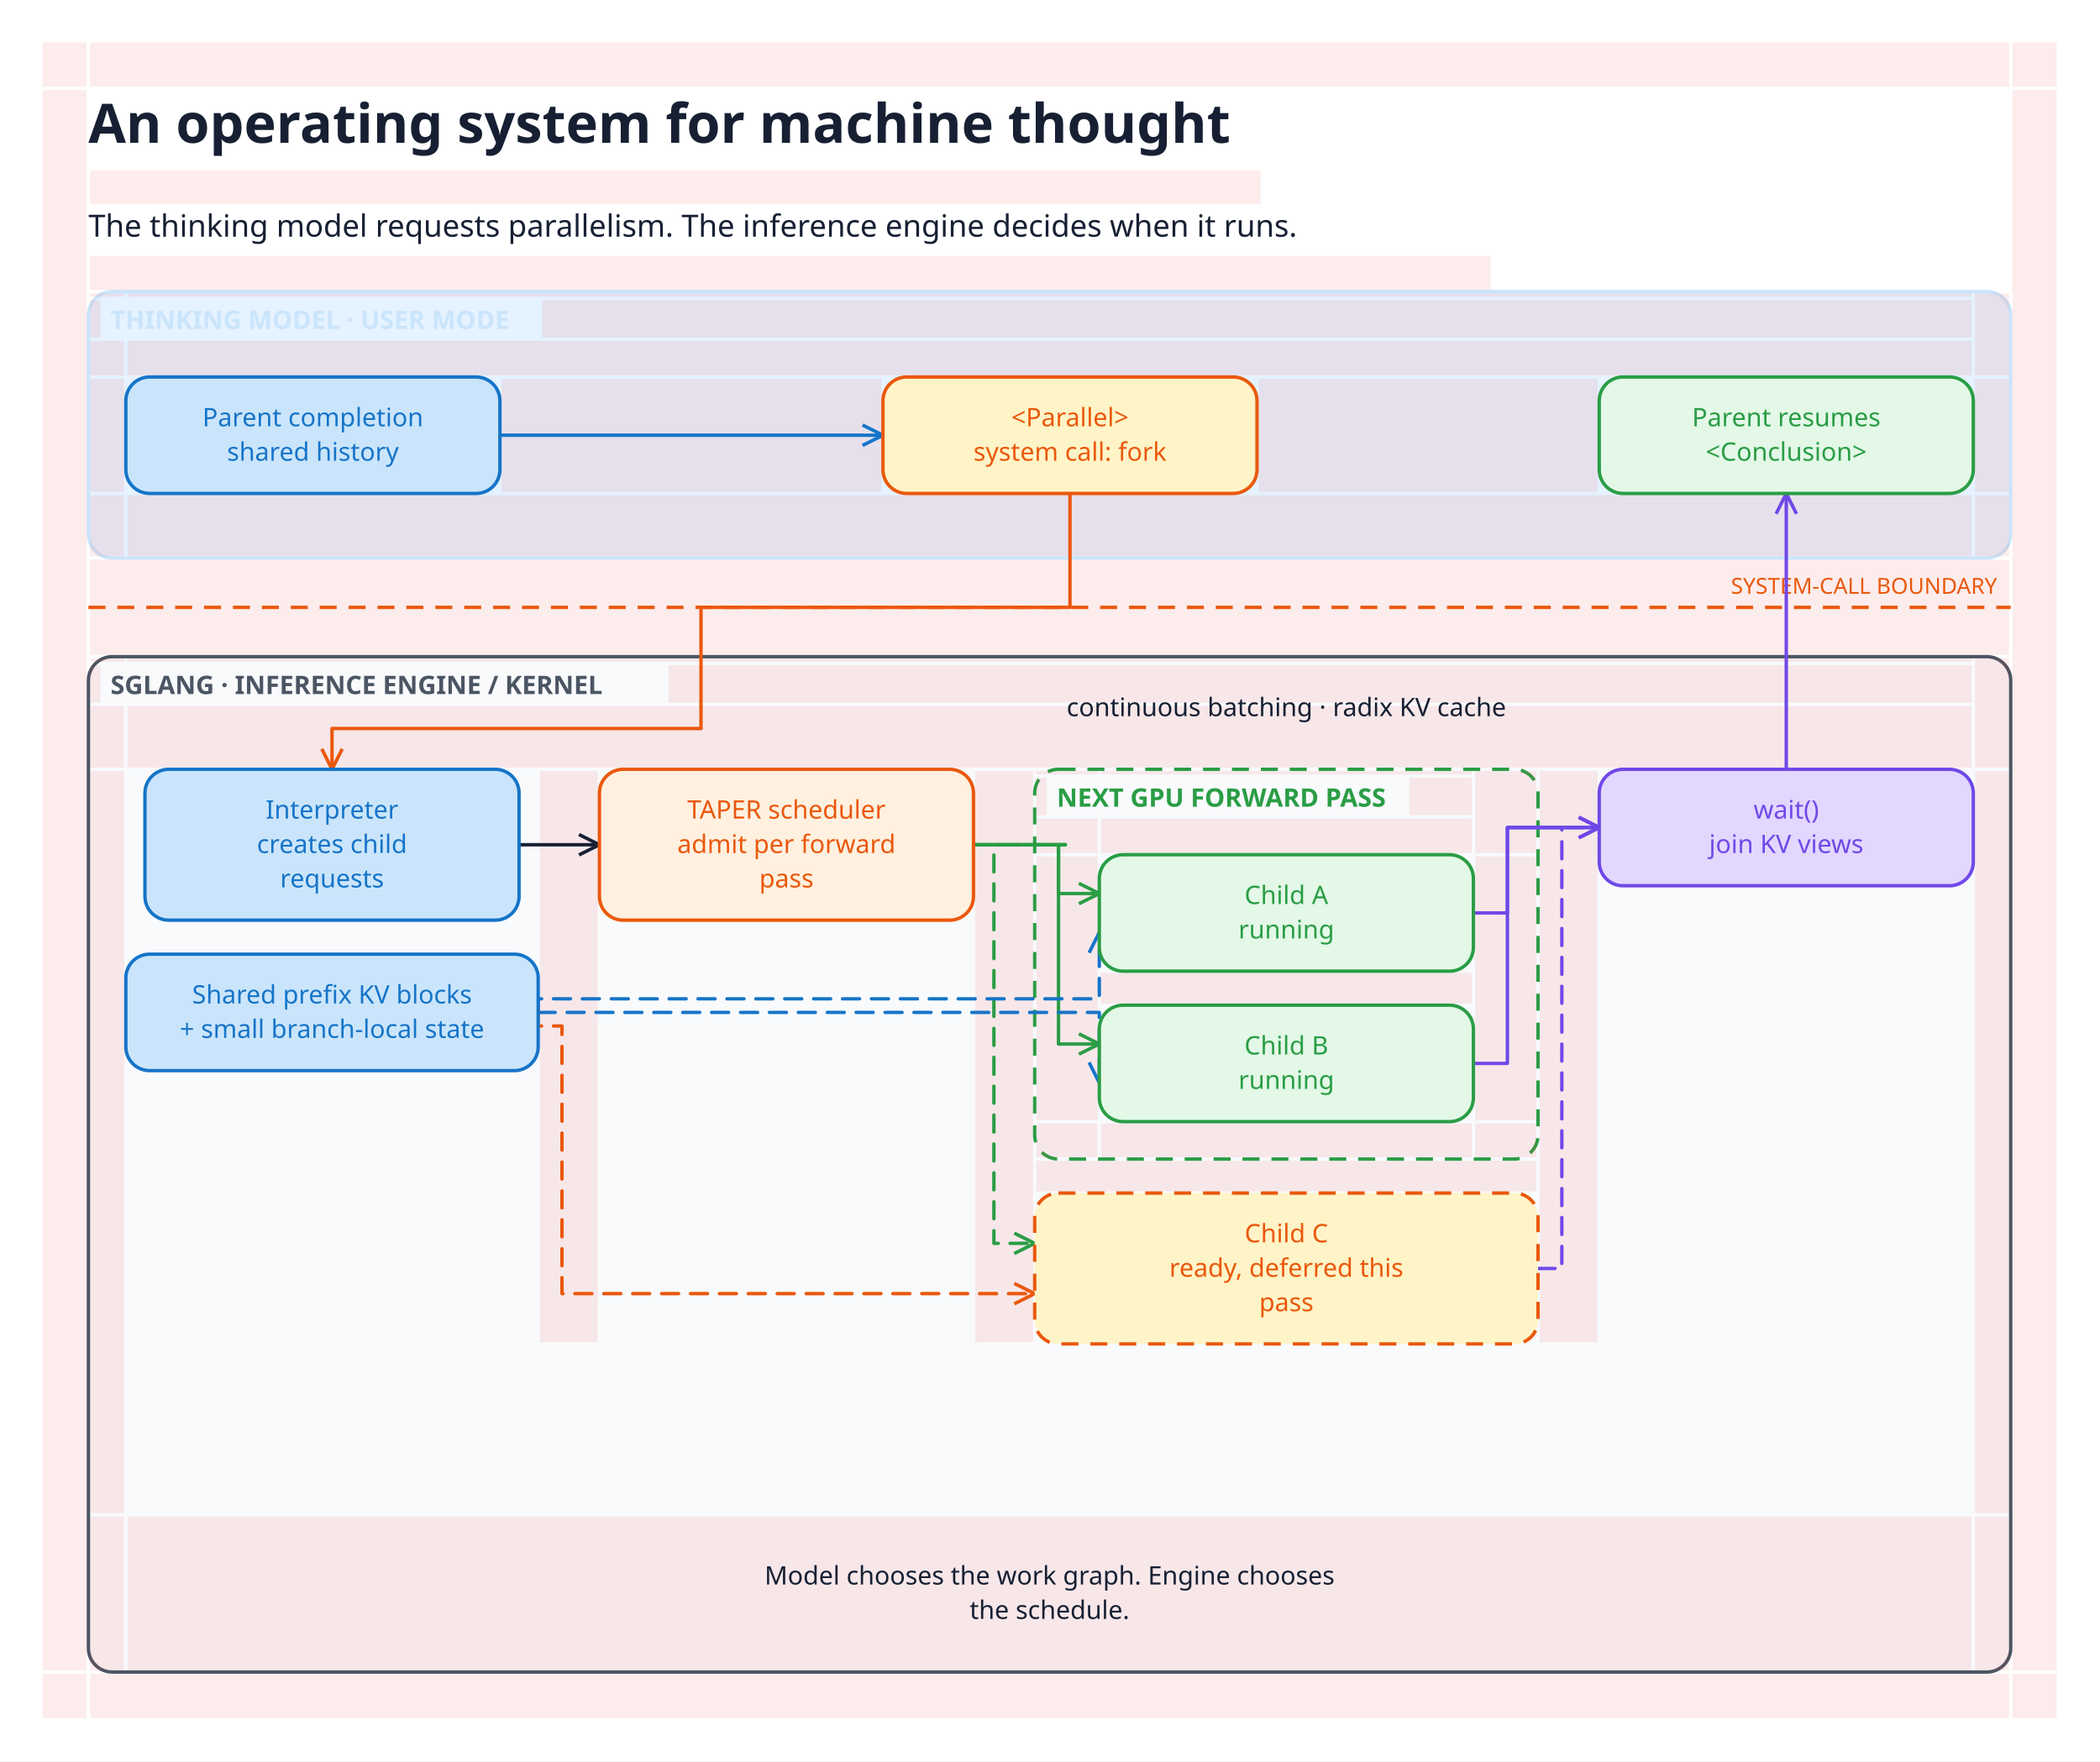
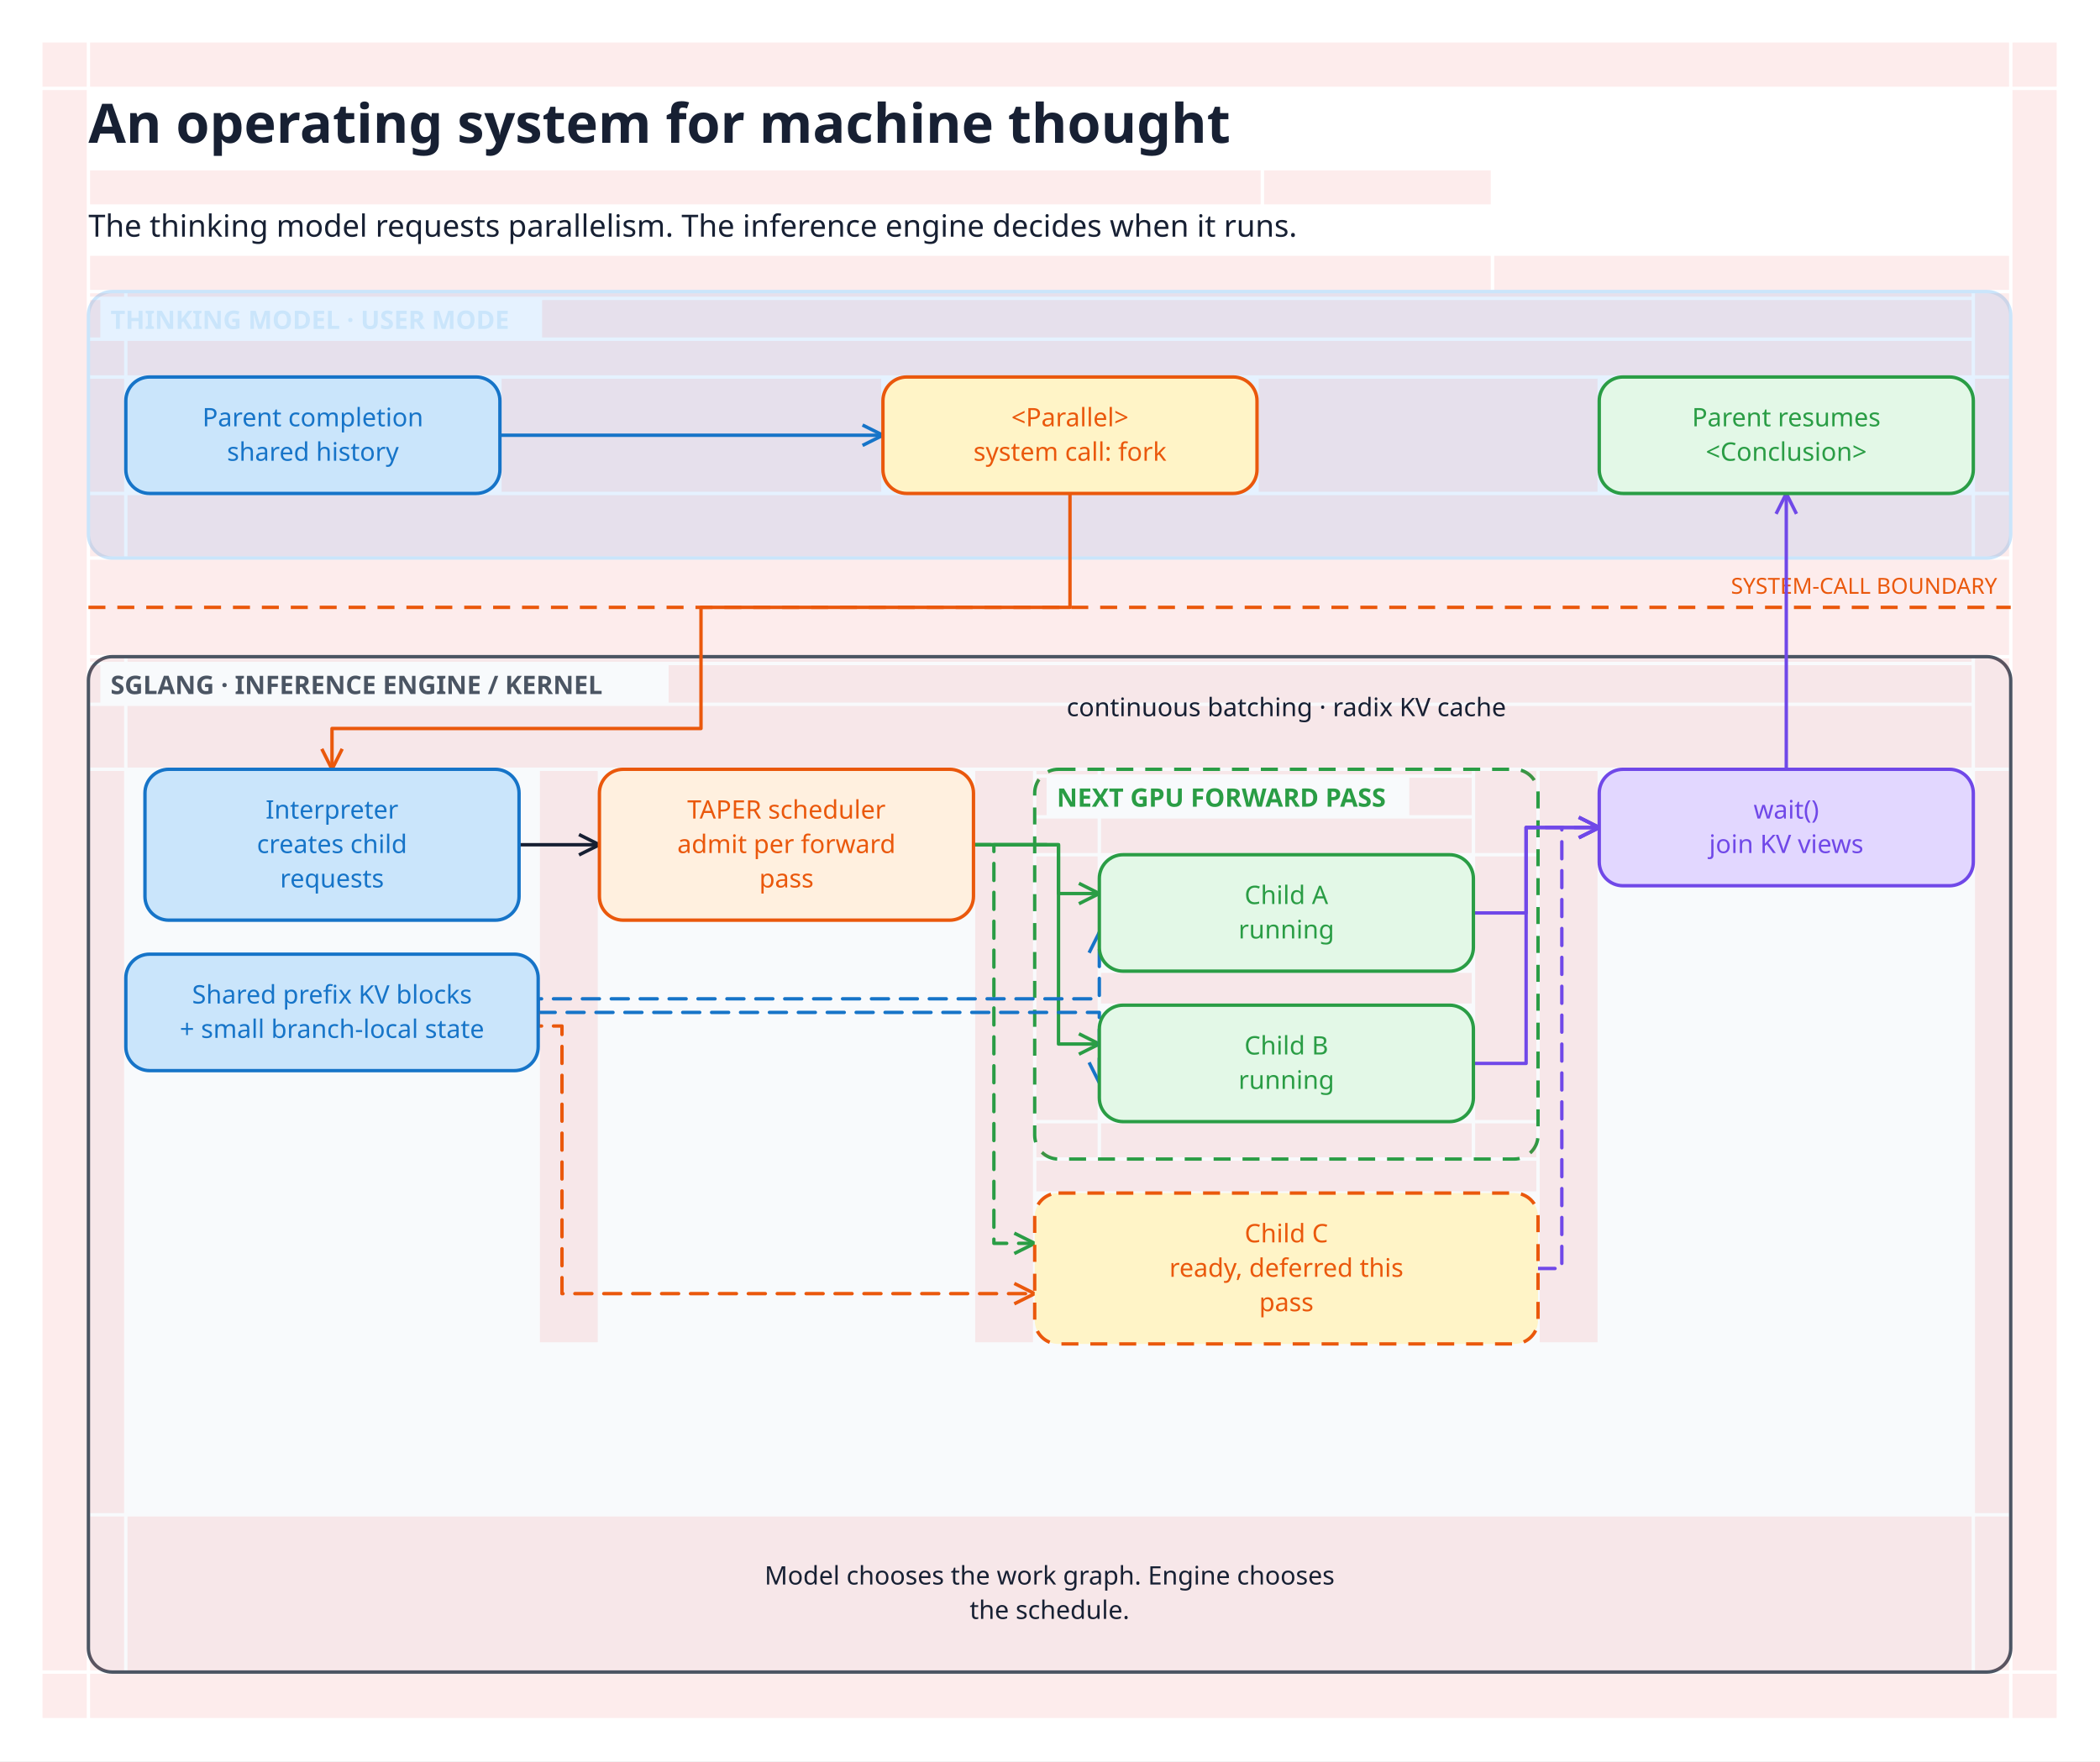
<svg xmlns="http://www.w3.org/2000/svg" width="1235" height="1036" viewBox="0 0 1235 1036" role="img" aria-label="machine-thought-os">
  <rect width="100%" height="100%" fill="#ffffff" />
  <g id="boundaries">
    <rect x="52" y="171.5" width="1130.5" height="156.75" rx="14" fill="#e5f2ff" stroke="#cae5fb" stroke-width="2" />
    <rect x="52" y="386.25" width="1130.5" height="597.25" rx="14" fill="#f8fafc" stroke="#4b5563" stroke-width="2" />
    <rect x="608.5" y="452.5" width="296" height="229.25" rx="14" fill="#f8fafc" stroke="#2a9d45" stroke-width="2" stroke-dasharray="10 7" />
  </g>
  <g id="routing-regions">
    <rect data-routing-region="mesh:padding:$root:top" data-region-kind="padding" data-materialized="false" data-authored="false" x="53" y="25" width="1128.5" height="26" fill="#ef4444" fill-opacity="0.1" />
    <rect data-routing-region="mesh:padding:$root:right" data-region-kind="padding" data-materialized="false" data-authored="false" x="1183.5" y="53" width="26" height="929.5" fill="#ef4444" fill-opacity="0.1" />
    <rect data-routing-region="mesh:padding:$root:bottom" data-region-kind="padding" data-materialized="false" data-authored="false" x="53" y="984.5" width="1128.5" height="26" fill="#ef4444" fill-opacity="0.1" />
    <rect data-routing-region="mesh:padding:$root:left" data-region-kind="padding" data-materialized="false" data-authored="false" x="25" y="53" width="26" height="929.5" fill="#ef4444" fill-opacity="0.1" />
    <rect data-routing-region="mesh:corner:$root:top-left" data-region-kind="corner" data-materialized="true" data-authored="false" x="25" y="25" width="26" height="26" fill="#ef4444" fill-opacity="0.1" />
    <rect data-routing-region="mesh:corner:$root:top-right" data-region-kind="corner" data-materialized="true" data-authored="false" x="1183.5" y="25" width="26" height="26" fill="#ef4444" fill-opacity="0.1" />
    <rect data-routing-region="mesh:corner:$root:bottom-right" data-region-kind="corner" data-materialized="true" data-authored="false" x="1183.5" y="984.5" width="26" height="26" fill="#ef4444" fill-opacity="0.1" />
    <rect data-routing-region="mesh:corner:$root:bottom-left" data-region-kind="corner" data-materialized="true" data-authored="false" x="25" y="984.5" width="26" height="26" fill="#ef4444" fill-opacity="0.1" />
    <rect data-routing-region="mesh:gap:$root:0" data-region-kind="gap" data-materialized="false" data-authored="false" x="53" y="100.2" width="688.4" height="20" fill="#ef4444" fill-opacity="0.1" />
+     <rect data-routing-region="mesh:gap:$root:0:access-0" data-region-kind="gap" data-materialized="false" data-authored="false" x="743.4" y="100.2" width="133.3" height="20" fill="#ef4444" fill-opacity="0.1" />
    <rect data-routing-region="mesh:gap:$root:1" data-region-kind="gap" data-materialized="false" data-authored="false" x="53" y="150.5" width="823.7" height="20" fill="#ef4444" fill-opacity="0.1" />
+     <rect data-routing-region="mesh:gap:$root:1:access-0" data-region-kind="gap" data-materialized="false" data-authored="false" x="878.7" y="150.5" width="302.8" height="20" fill="#ef4444" fill-opacity="0.1" />
    <rect data-routing-region="mesh:gap:$root:2" data-region-kind="gap" data-materialized="true" data-authored="true" x="53" y="329.25" width="1128.5" height="56" fill="#ef4444" fill-opacity="0.1" />
    <rect data-routing-region="mesh:padding:user-mode:top:part-0" data-region-kind="padding" data-materialized="false" data-authored="false" x="75" y="172.5" width="1084.5" height="2" fill="#ef4444" fill-opacity="0.1" />
    <rect data-routing-region="mesh:padding:user-mode:top:part-1" data-region-kind="padding" data-materialized="false" data-authored="false" x="75" y="200.5" width="1084.5" height="20.25" fill="#ef4444" fill-opacity="0.1" />
    <rect data-routing-region="mesh:padding:user-mode:top:part-2" data-region-kind="padding" data-materialized="false" data-authored="false" x="318.8" y="176.5" width="840.7" height="22" fill="#ef4444" fill-opacity="0.1" />
    <rect data-routing-region="mesh:padding:user-mode:right" data-region-kind="padding" data-materialized="false" data-authored="false" x="1161.5" y="222.75" width="20" height="66.5" fill="#ef4444" fill-opacity="0.1" />
    <rect data-routing-region="mesh:padding:user-mode:bottom" data-region-kind="padding" data-materialized="true" data-authored="false" x="75" y="291.25" width="1084.5" height="36" fill="#ef4444" fill-opacity="0.1" />
    <rect data-routing-region="mesh:padding:user-mode:left" data-region-kind="padding" data-materialized="false" data-authored="false" x="53" y="222.75" width="20" height="66.5" fill="#ef4444" fill-opacity="0.1" />
    <rect data-routing-region="mesh:corner:user-mode:top-left:part-0" data-region-kind="corner" data-materialized="true" data-authored="false" x="53" y="172.5" width="20" height="2" fill="#ef4444" fill-opacity="0.1" />
    <rect data-routing-region="mesh:corner:user-mode:top-left:part-1" data-region-kind="corner" data-materialized="true" data-authored="false" x="53" y="200.5" width="20" height="20.25" fill="#ef4444" fill-opacity="0.1" />
    <rect data-routing-region="mesh:corner:user-mode:top-left:part-2" data-region-kind="corner" data-materialized="true" data-authored="false" x="53" y="176.5" width="6" height="22" fill="#ef4444" fill-opacity="0.1" />
    <rect data-routing-region="mesh:corner:user-mode:top-right" data-region-kind="corner" data-materialized="true" data-authored="false" x="1161.5" y="172.5" width="20" height="48.25" fill="#ef4444" fill-opacity="0.1" />
    <rect data-routing-region="mesh:corner:user-mode:bottom-right" data-region-kind="corner" data-materialized="true" data-authored="false" x="1161.5" y="291.25" width="20" height="36" fill="#ef4444" fill-opacity="0.1" />
    <rect data-routing-region="mesh:corner:user-mode:bottom-left" data-region-kind="corner" data-materialized="true" data-authored="false" x="53" y="291.25" width="20" height="36" fill="#ef4444" fill-opacity="0.1" />
    <rect data-routing-region="mesh:gap:user-mode:0" data-region-kind="gap" data-materialized="true" data-authored="false" x="295" y="222.75" width="223.25" height="66.5" fill="#ef4444" fill-opacity="0.1" />
    <rect data-routing-region="mesh:gap:user-mode:1" data-region-kind="gap" data-materialized="false" data-authored="false" x="740.25" y="222.75" width="199.25" height="66.5" fill="#ef4444" fill-opacity="0.1" />
    <rect data-routing-region="mesh:padding:kernel:top:part-0" data-region-kind="padding" data-materialized="true" data-authored="false" x="75" y="387.25" width="1084.5" height="2" fill="#ef4444" fill-opacity="0.1" />
    <rect data-routing-region="mesh:padding:kernel:top:part-1" data-region-kind="padding" data-materialized="true" data-authored="false" x="75" y="415.25" width="1084.5" height="36.25" fill="#ef4444" fill-opacity="0.1" />
    <rect data-routing-region="mesh:padding:kernel:top:part-2" data-region-kind="padding" data-materialized="true" data-authored="false" x="393.2" y="391.25" width="766.3" height="22" fill="#ef4444" fill-opacity="0.1" />
    <rect data-routing-region="mesh:padding:kernel:right" data-region-kind="padding" data-materialized="false" data-authored="false" x="1161.5" y="453.5" width="20" height="436.5" fill="#ef4444" fill-opacity="0.1" />
    <rect data-routing-region="mesh:padding:kernel:bottom" data-region-kind="padding" data-materialized="false" data-authored="false" x="75" y="892" width="1084.5" height="90.5" fill="#ef4444" fill-opacity="0.1" />
    <rect data-routing-region="mesh:padding:kernel:left" data-region-kind="padding" data-materialized="false" data-authored="false" x="53" y="453.5" width="20" height="436.5" fill="#ef4444" fill-opacity="0.1" />
    <rect data-routing-region="mesh:corner:kernel:top-left:part-0" data-region-kind="corner" data-materialized="true" data-authored="false" x="53" y="387.25" width="20" height="2" fill="#ef4444" fill-opacity="0.1" />
    <rect data-routing-region="mesh:corner:kernel:top-left:part-1" data-region-kind="corner" data-materialized="true" data-authored="false" x="53" y="415.25" width="20" height="36.25" fill="#ef4444" fill-opacity="0.1" />
    <rect data-routing-region="mesh:corner:kernel:top-left:part-2" data-region-kind="corner" data-materialized="true" data-authored="false" x="53" y="391.25" width="6" height="22" fill="#ef4444" fill-opacity="0.1" />
    <rect data-routing-region="mesh:corner:kernel:top-right" data-region-kind="corner" data-materialized="true" data-authored="false" x="1161.5" y="387.25" width="20" height="64.25" fill="#ef4444" fill-opacity="0.1" />
    <rect data-routing-region="mesh:corner:kernel:bottom-right" data-region-kind="corner" data-materialized="true" data-authored="false" x="1161.5" y="892" width="20" height="90.5" fill="#ef4444" fill-opacity="0.1" />
    <rect data-routing-region="mesh:corner:kernel:bottom-left" data-region-kind="corner" data-materialized="true" data-authored="false" x="53" y="892" width="20" height="90.5" fill="#ef4444" fill-opacity="0.1" />
    <rect data-routing-region="mesh:grid-column-gap:kernel/execution:0" data-region-kind="gap" data-materialized="false" data-authored="false" x="317.5" y="453.5" width="34" height="336" fill="#ef4444" fill-opacity="0.1" />
    <rect data-routing-region="mesh:grid-column-gap:kernel/execution:1" data-region-kind="gap" data-materialized="false" data-authored="false" x="573.5" y="453.5" width="34" height="336" fill="#ef4444" fill-opacity="0.1" />
    <rect data-routing-region="mesh:grid-column-gap:kernel/execution:2" data-region-kind="gap" data-materialized="false" data-authored="false" x="905.5" y="453.5" width="34" height="336" fill="#ef4444" fill-opacity="0.1" />
    <rect data-routing-region="mesh:gap:kernel/execution/work:0" data-region-kind="gap" data-materialized="false" data-authored="false" x="609.5" y="682.75" width="294" height="18" fill="#ef4444" fill-opacity="0.1" />
    <rect data-routing-region="mesh:padding:kernel/execution/work/next-pass:top:part-0" data-region-kind="padding" data-materialized="false" data-authored="false" x="647.5" y="453.5" width="218" height="2" fill="#ef4444" fill-opacity="0.1" />
    <rect data-routing-region="mesh:padding:kernel/execution/work/next-pass:top:part-1" data-region-kind="padding" data-materialized="false" data-authored="false" x="647.5" y="481.5" width="218" height="20.25" fill="#ef4444" fill-opacity="0.1" />
    <rect data-routing-region="mesh:padding:kernel/execution/work/next-pass:top:part-2" data-region-kind="padding" data-materialized="false" data-authored="false" x="828.8" y="457.5" width="36.7" height="22" fill="#ef4444" fill-opacity="0.1" />
    <rect data-routing-region="mesh:padding:kernel/execution/work/next-pass:right" data-region-kind="padding" data-materialized="true" data-authored="false" x="867.5" y="503.75" width="36" height="155" fill="#ef4444" fill-opacity="0.1" />
    <rect data-routing-region="mesh:padding:kernel/execution/work/next-pass:bottom" data-region-kind="padding" data-materialized="false" data-authored="false" x="647.5" y="660.75" width="218" height="20" fill="#ef4444" fill-opacity="0.1" />
    <rect data-routing-region="mesh:padding:kernel/execution/work/next-pass:left" data-region-kind="padding" data-materialized="true" data-authored="false" x="609.5" y="503.75" width="36" height="155" fill="#ef4444" fill-opacity="0.1" />
    <rect data-routing-region="mesh:corner:kernel/execution/work/next-pass:top-left:part-0" data-region-kind="corner" data-materialized="true" data-authored="false" x="609.5" y="453.5" width="36" height="2" fill="#ef4444" fill-opacity="0.1" />
    <rect data-routing-region="mesh:corner:kernel/execution/work/next-pass:top-left:part-1" data-region-kind="corner" data-materialized="true" data-authored="false" x="609.5" y="481.5" width="36" height="20.25" fill="#ef4444" fill-opacity="0.1" />
    <rect data-routing-region="mesh:corner:kernel/execution/work/next-pass:top-left:part-2" data-region-kind="corner" data-materialized="true" data-authored="false" x="609.5" y="457.5" width="6" height="22" fill="#ef4444" fill-opacity="0.1" />
    <rect data-routing-region="mesh:corner:kernel/execution/work/next-pass:top-right" data-region-kind="corner" data-materialized="true" data-authored="false" x="867.5" y="453.5" width="36" height="48.25" fill="#ef4444" fill-opacity="0.1" />
    <rect data-routing-region="mesh:corner:kernel/execution/work/next-pass:bottom-right" data-region-kind="corner" data-materialized="true" data-authored="false" x="867.5" y="660.75" width="36" height="20" fill="#ef4444" fill-opacity="0.1" />
    <rect data-routing-region="mesh:corner:kernel/execution/work/next-pass:bottom-left" data-region-kind="corner" data-materialized="true" data-authored="false" x="609.5" y="660.75" width="36" height="20" fill="#ef4444" fill-opacity="0.1" />
    <rect data-routing-region="mesh:gap:kernel/execution/work/next-pass:0" data-region-kind="gap" data-materialized="false" data-authored="false" x="647.5" y="572.25" width="218" height="18" fill="#ef4444" fill-opacity="0.1" />
  </g>
  <g id="corridor-dividers">
    <path d="M 52 357.25 L 1182.5 357.25" fill="none" stroke="#ea580c" stroke-width="2" stroke-dasharray="10 7" />
    <text x="1174.5" y="349.25" text-anchor="end" font-family="ui-rounded, sans-serif" font-size="13" fill="#ea580c">SYSTEM-CALL BOUNDARY</text>
  </g>
  <g id="lines">
    <g data-line="$line-1">
      <polyline points="294,256 519.25,256" fill="none" stroke="#1674c8" stroke-width="2" stroke-linejoin="round" stroke-linecap="round" />
      <path d="M 507.25 262 L 519.25 256 L 507.25 250" fill="none" stroke="#1674c8" stroke-width="2" stroke-linejoin="round" />
    </g>
    <g data-line="$line-2">
      <polyline points="305.25,496.875 352.5,496.875" fill="none" stroke="#172033" stroke-width="2" stroke-linejoin="round" stroke-linecap="round" />
      <path d="M 340.5 502.875 L 352.5 496.875 L 340.5 490.875" fill="none" stroke="#172033" stroke-width="2" stroke-linejoin="round" />
    </g>
    <g data-line="schedule-child-a">
-       <polyline points="572.5,496.875 626.5,496.875 622.5,496.875 622.5,525.583 646.5,525.583" fill="none" stroke="#2a9d45" stroke-width="2" stroke-linejoin="round" stroke-linecap="round" />
+       <polyline points="572.5,496.875 615.5,496.875 622.5,496.875 622.5,525.583 646.5,525.583" fill="none" stroke="#2a9d45" stroke-width="2" stroke-linejoin="round" stroke-linecap="round" />
      <path d="M 634.5 531.583 L 646.5 525.583 L 634.5 519.583" fill="none" stroke="#2a9d45" stroke-width="2" stroke-linejoin="round" />
    </g>
    <g data-line="schedule-child-b">
-       <polyline points="572.5,496.875 626.5,496.875 622.5,496.875 622.5,614.083 646.5,614.083" fill="none" stroke="#2a9d45" stroke-width="2" stroke-linejoin="round" stroke-linecap="round" />
+       <polyline points="572.5,496.875 615.5,496.875 622.5,496.875 622.5,614.083 646.5,614.083" fill="none" stroke="#2a9d45" stroke-width="2" stroke-linejoin="round" stroke-linecap="round" />
      <path d="M 634.5 620.083 L 646.5 614.083 L 634.5 608.083" fill="none" stroke="#2a9d45" stroke-width="2" stroke-linejoin="round" />
    </g>
    <g data-line="schedule-child-c">
-       <polyline points="572.5,496.875 626.5,496.875 584.5,496.875 584.5,731.333 608.5,731.333" fill="none" stroke="#2a9d45" stroke-width="2" stroke-linejoin="round" stroke-linecap="round" stroke-dasharray="10 7" />
+       <polyline points="572.5,496.875 615.5,496.875 584.5,496.875 584.5,731.333 608.5,731.333" fill="none" stroke="#2a9d45" stroke-width="2" stroke-linejoin="round" stroke-linecap="round" stroke-dasharray="10 7" />
      <path d="M 596.5 737.333 L 608.5 731.333 L 596.5 725.333" fill="none" stroke="#2a9d45" stroke-width="2" stroke-linejoin="round" />
    </g>
    <g data-line="state-child-a">
      <polyline points="316.5,595.5 316.5,587.5 622.5,587.5 646.5,587.5 646.5,548.417" fill="none" stroke="#1674c8" stroke-width="2" stroke-linejoin="round" stroke-linecap="round" stroke-dasharray="10 7" />
      <path d="M 652.5 560.417 L 646.5 548.417 L 640.5 560.417" fill="none" stroke="#1674c8" stroke-width="2" stroke-linejoin="round" />
    </g>
    <g data-line="state-child-b">
      <polyline points="316.5,595.5 622.5,595.5 646.5,595.5 646.5,636.917" fill="none" stroke="#1674c8" stroke-width="2" stroke-linejoin="round" stroke-linecap="round" stroke-dasharray="10 7" />
      <path d="M 640.5 624.917 L 646.5 636.917 L 652.5 624.917" fill="none" stroke="#1674c8" stroke-width="2" stroke-linejoin="round" />
    </g>
    <g data-line="state-child-c">
      <polyline points="316.5,595.5 316.5,603.5 330.5,603.5 330.5,760.917 608.5,760.917" fill="none" stroke="#ea580c" stroke-width="2" stroke-linejoin="round" stroke-linecap="round" stroke-dasharray="10 7" />
      <path d="M 596.5 766.917 L 608.5 760.917 L 596.5 754.917" fill="none" stroke="#ea580c" stroke-width="2" stroke-linejoin="round" />
    </g>
    <g data-line="join-child-a">
-       <polyline points="866.5,537 886.5,537 886.5,486.75 940.5,486.75" fill="none" stroke="#7048e8" stroke-width="2" stroke-linejoin="round" stroke-linecap="round" />
+       <polyline points="866.5,537 897.5,537 897.5,486.75 940.5,486.75" fill="none" stroke="#7048e8" stroke-width="2" stroke-linejoin="round" stroke-linecap="round" />
      <path d="M 928.5 492.75 L 940.5 486.75 L 928.5 480.75" fill="none" stroke="#7048e8" stroke-width="2" stroke-linejoin="round" />
    </g>
    <g data-line="join-child-b">
-       <polyline points="866.5,625.5 886.5,625.5 886.5,486.75 940.5,486.75" fill="none" stroke="#7048e8" stroke-width="2" stroke-linejoin="round" stroke-linecap="round" />
+       <polyline points="866.5,625.5 897.5,625.5 897.5,486.75 940.5,486.75" fill="none" stroke="#7048e8" stroke-width="2" stroke-linejoin="round" stroke-linecap="round" />
      <path d="M 928.5 492.75 L 940.5 486.75 L 928.5 480.75" fill="none" stroke="#7048e8" stroke-width="2" stroke-linejoin="round" />
    </g>
    <g data-line="join-child-c">
-       <polyline points="904.5,746.125 918.5,746.125 918.5,486.75 886.5,486.75 940.5,486.75" fill="none" stroke="#7048e8" stroke-width="2" stroke-linejoin="round" stroke-linecap="round" stroke-dasharray="10 7" />
+       <polyline points="904.5,746.125 918.5,746.125 918.5,486.75 897.5,486.75 940.5,486.75" fill="none" stroke="#7048e8" stroke-width="2" stroke-linejoin="round" stroke-linecap="round" stroke-dasharray="10 7" />
      <path d="M 928.5 492.75 L 940.5 486.75 L 928.5 480.75" fill="none" stroke="#7048e8" stroke-width="2" stroke-linejoin="round" />
    </g>
    <g data-line="fork-system-call">
      <polyline points="629.25,290.25 629.25,357.25 412.25,357.25 412.25,428.5 195.25,428.5 195.25,452.5" fill="none" stroke="#ea580c" stroke-width="2" stroke-linejoin="round" stroke-linecap="round" />
      <path d="M 189.25 440.5 L 195.25 452.5 L 201.25 440.5" fill="none" stroke="#ea580c" stroke-width="2" stroke-linejoin="round" />
    </g>
    <g data-line="resume-parent">
      <polyline points="1050.5,452.5 1050.5,290.25" fill="none" stroke="#7048e8" stroke-width="2" stroke-linejoin="round" stroke-linecap="round" />
      <path d="M 1056.5 302.25 L 1050.5 290.25 L 1044.5 302.25" fill="none" stroke="#7048e8" stroke-width="2" stroke-linejoin="round" />
    </g>
  </g>
  <g id="objects">
    <rect x="74" y="221.75" width="220" height="68.5" rx="14" fill="#cae5fb" stroke="#1674c8" stroke-width="2" />
    <rect x="519.25" y="221.75" width="220" height="68.5" rx="14" fill="#fff4c7" stroke="#ea580c" stroke-width="2" />
    <rect x="940.5" y="221.75" width="220" height="68.5" rx="14" fill="#e3f8e7" stroke="#2a9d45" stroke-width="2" />
    <rect x="85.25" y="452.5" width="220" height="88.75" rx="14" fill="#cae5fb" stroke="#1674c8" stroke-width="2" />
    <rect x="352.5" y="452.5" width="220" height="88.75" rx="14" fill="#fff0df" stroke="#ea580c" stroke-width="2" />
    <rect x="646.5" y="502.75" width="220" height="68.5" rx="14" fill="#e3f8e7" stroke="#2a9d45" stroke-width="2" />
    <rect x="646.5" y="591.25" width="220" height="68.5" rx="14" fill="#e3f8e7" stroke="#2a9d45" stroke-width="2" />
    <rect x="608.5" y="701.75" width="296" height="88.75" rx="14" fill="#fff4c7" stroke="#ea580c" stroke-width="2" stroke-dasharray="10 7" />
    <rect x="940.5" y="452.5" width="220" height="68.5" rx="14" fill="#e2d7ff" stroke="#7048e8" stroke-width="2" />
    <rect x="74" y="561.25" width="242.5" height="68.5" rx="14" fill="#cae5fb" stroke="#1674c8" stroke-width="2" />
  </g>
  <g id="ports" />
  <g id="text">
    <text x="52" y="84" text-anchor="start" fill="#172033" font-family="ui-rounded, 'Comic Sans MS', sans-serif" font-size="32" font-weight="700">An operating system for machine thought</text>
    <text x="52" y="139.2" text-anchor="start" fill="#172033" font-family="ui-rounded, 'Comic Sans MS', sans-serif" font-size="18" font-weight="450">The thinking model requests parallelism. The inference engine decides when it runs.</text>
    <text x="65" y="193.5" text-anchor="start" fill="#cae5fb" font-family="ui-rounded, 'Comic Sans MS', sans-serif" font-size="15" font-weight="700">THINKING MODEL · USER MODE</text>
    <text x="184" y="250.75" text-anchor="middle" fill="#1674c8" font-family="ui-rounded, 'Comic Sans MS', sans-serif" font-size="15" font-weight="450">Parent completion</text>
    <text x="184" y="271" text-anchor="middle" fill="#1674c8" font-family="ui-rounded, 'Comic Sans MS', sans-serif" font-size="15" font-weight="450">shared history</text>
    <text x="629.25" y="250.75" text-anchor="middle" fill="#ea580c" font-family="ui-rounded, 'Comic Sans MS', sans-serif" font-size="15" font-weight="450">&lt;Parallel&gt;</text>
    <text x="629.25" y="271" text-anchor="middle" fill="#ea580c" font-family="ui-rounded, 'Comic Sans MS', sans-serif" font-size="15" font-weight="450">system call: fork</text>
    <text x="1050.5" y="250.75" text-anchor="middle" fill="#2a9d45" font-family="ui-rounded, 'Comic Sans MS', sans-serif" font-size="15" font-weight="450">Parent resumes</text>
    <text x="1050.5" y="271" text-anchor="middle" fill="#2a9d45" font-family="ui-rounded, 'Comic Sans MS', sans-serif" font-size="15" font-weight="450">&lt;Conclusion&gt;</text>
    <text x="65" y="408.25" text-anchor="start" fill="#4b5563" font-family="ui-rounded, 'Comic Sans MS', sans-serif" font-size="15" font-weight="700">SGLANG · INFERENCE ENGINE / KERNEL</text>
    <text x="195.25" y="481.5" text-anchor="middle" fill="#1674c8" font-family="ui-rounded, 'Comic Sans MS', sans-serif" font-size="15" font-weight="450">Interpreter</text>
    <text x="195.25" y="501.75" text-anchor="middle" fill="#1674c8" font-family="ui-rounded, 'Comic Sans MS', sans-serif" font-size="15" font-weight="450">creates child</text>
    <text x="195.25" y="522" text-anchor="middle" fill="#1674c8" font-family="ui-rounded, 'Comic Sans MS', sans-serif" font-size="15" font-weight="450">requests</text>
    <text x="462.5" y="481.5" text-anchor="middle" fill="#ea580c" font-family="ui-rounded, 'Comic Sans MS', sans-serif" font-size="15" font-weight="450">TAPER scheduler</text>
    <text x="462.5" y="501.75" text-anchor="middle" fill="#ea580c" font-family="ui-rounded, 'Comic Sans MS', sans-serif" font-size="15" font-weight="450">admit per forward</text>
    <text x="462.5" y="522" text-anchor="middle" fill="#ea580c" font-family="ui-rounded, 'Comic Sans MS', sans-serif" font-size="15" font-weight="450">pass</text>
    <text x="621.5" y="474.5" text-anchor="start" fill="#2a9d45" font-family="ui-rounded, 'Comic Sans MS', sans-serif" font-size="15" font-weight="700">NEXT GPU FORWARD PASS</text>
    <text x="756.5" y="531.75" text-anchor="middle" fill="#2a9d45" font-family="ui-rounded, 'Comic Sans MS', sans-serif" font-size="15" font-weight="450">Child A</text>
    <text x="756.5" y="552" text-anchor="middle" fill="#2a9d45" font-family="ui-rounded, 'Comic Sans MS', sans-serif" font-size="15" font-weight="450">running</text>
    <text x="756.5" y="620.25" text-anchor="middle" fill="#2a9d45" font-family="ui-rounded, 'Comic Sans MS', sans-serif" font-size="15" font-weight="450">Child B</text>
    <text x="756.5" y="640.5" text-anchor="middle" fill="#2a9d45" font-family="ui-rounded, 'Comic Sans MS', sans-serif" font-size="15" font-weight="450">running</text>
    <text x="756.5" y="730.75" text-anchor="middle" fill="#ea580c" font-family="ui-rounded, 'Comic Sans MS', sans-serif" font-size="15" font-weight="450">Child C</text>
    <text x="756.5" y="751" text-anchor="middle" fill="#ea580c" font-family="ui-rounded, 'Comic Sans MS', sans-serif" font-size="15" font-weight="450">ready, deferred this</text>
    <text x="756.5" y="771.25" text-anchor="middle" fill="#ea580c" font-family="ui-rounded, 'Comic Sans MS', sans-serif" font-size="15" font-weight="450">pass</text>
    <text x="1050.5" y="481.5" text-anchor="middle" fill="#7048e8" font-family="ui-rounded, 'Comic Sans MS', sans-serif" font-size="15" font-weight="450">wait()</text>
    <text x="1050.5" y="501.75" text-anchor="middle" fill="#7048e8" font-family="ui-rounded, 'Comic Sans MS', sans-serif" font-size="15" font-weight="450">join KV views</text>
    <text x="195.25" y="590.25" text-anchor="middle" fill="#1674c8" font-family="ui-rounded, 'Comic Sans MS', sans-serif" font-size="15" font-weight="450">Shared prefix KV blocks</text>
    <text x="195.25" y="610.5" text-anchor="middle" fill="#1674c8" font-family="ui-rounded, 'Comic Sans MS', sans-serif" font-size="15" font-weight="450">+ small branch-local state</text>
    <text x="756.5" y="421.25" text-anchor="middle" fill="#172033" font-family="ui-rounded, 'Comic Sans MS', sans-serif" font-size="15" font-weight="450">continuous batching · radix KV cache</text>
    <text x="617.25" y="932" text-anchor="middle" fill="#172033" font-family="ui-rounded, 'Comic Sans MS', sans-serif" font-size="15" font-weight="450">Model chooses the work graph. Engine chooses</text>
    <text x="617.25" y="952.25" text-anchor="middle" fill="#172033" font-family="ui-rounded, 'Comic Sans MS', sans-serif" font-size="15" font-weight="450">the schedule.</text>
  </g>
</svg>
